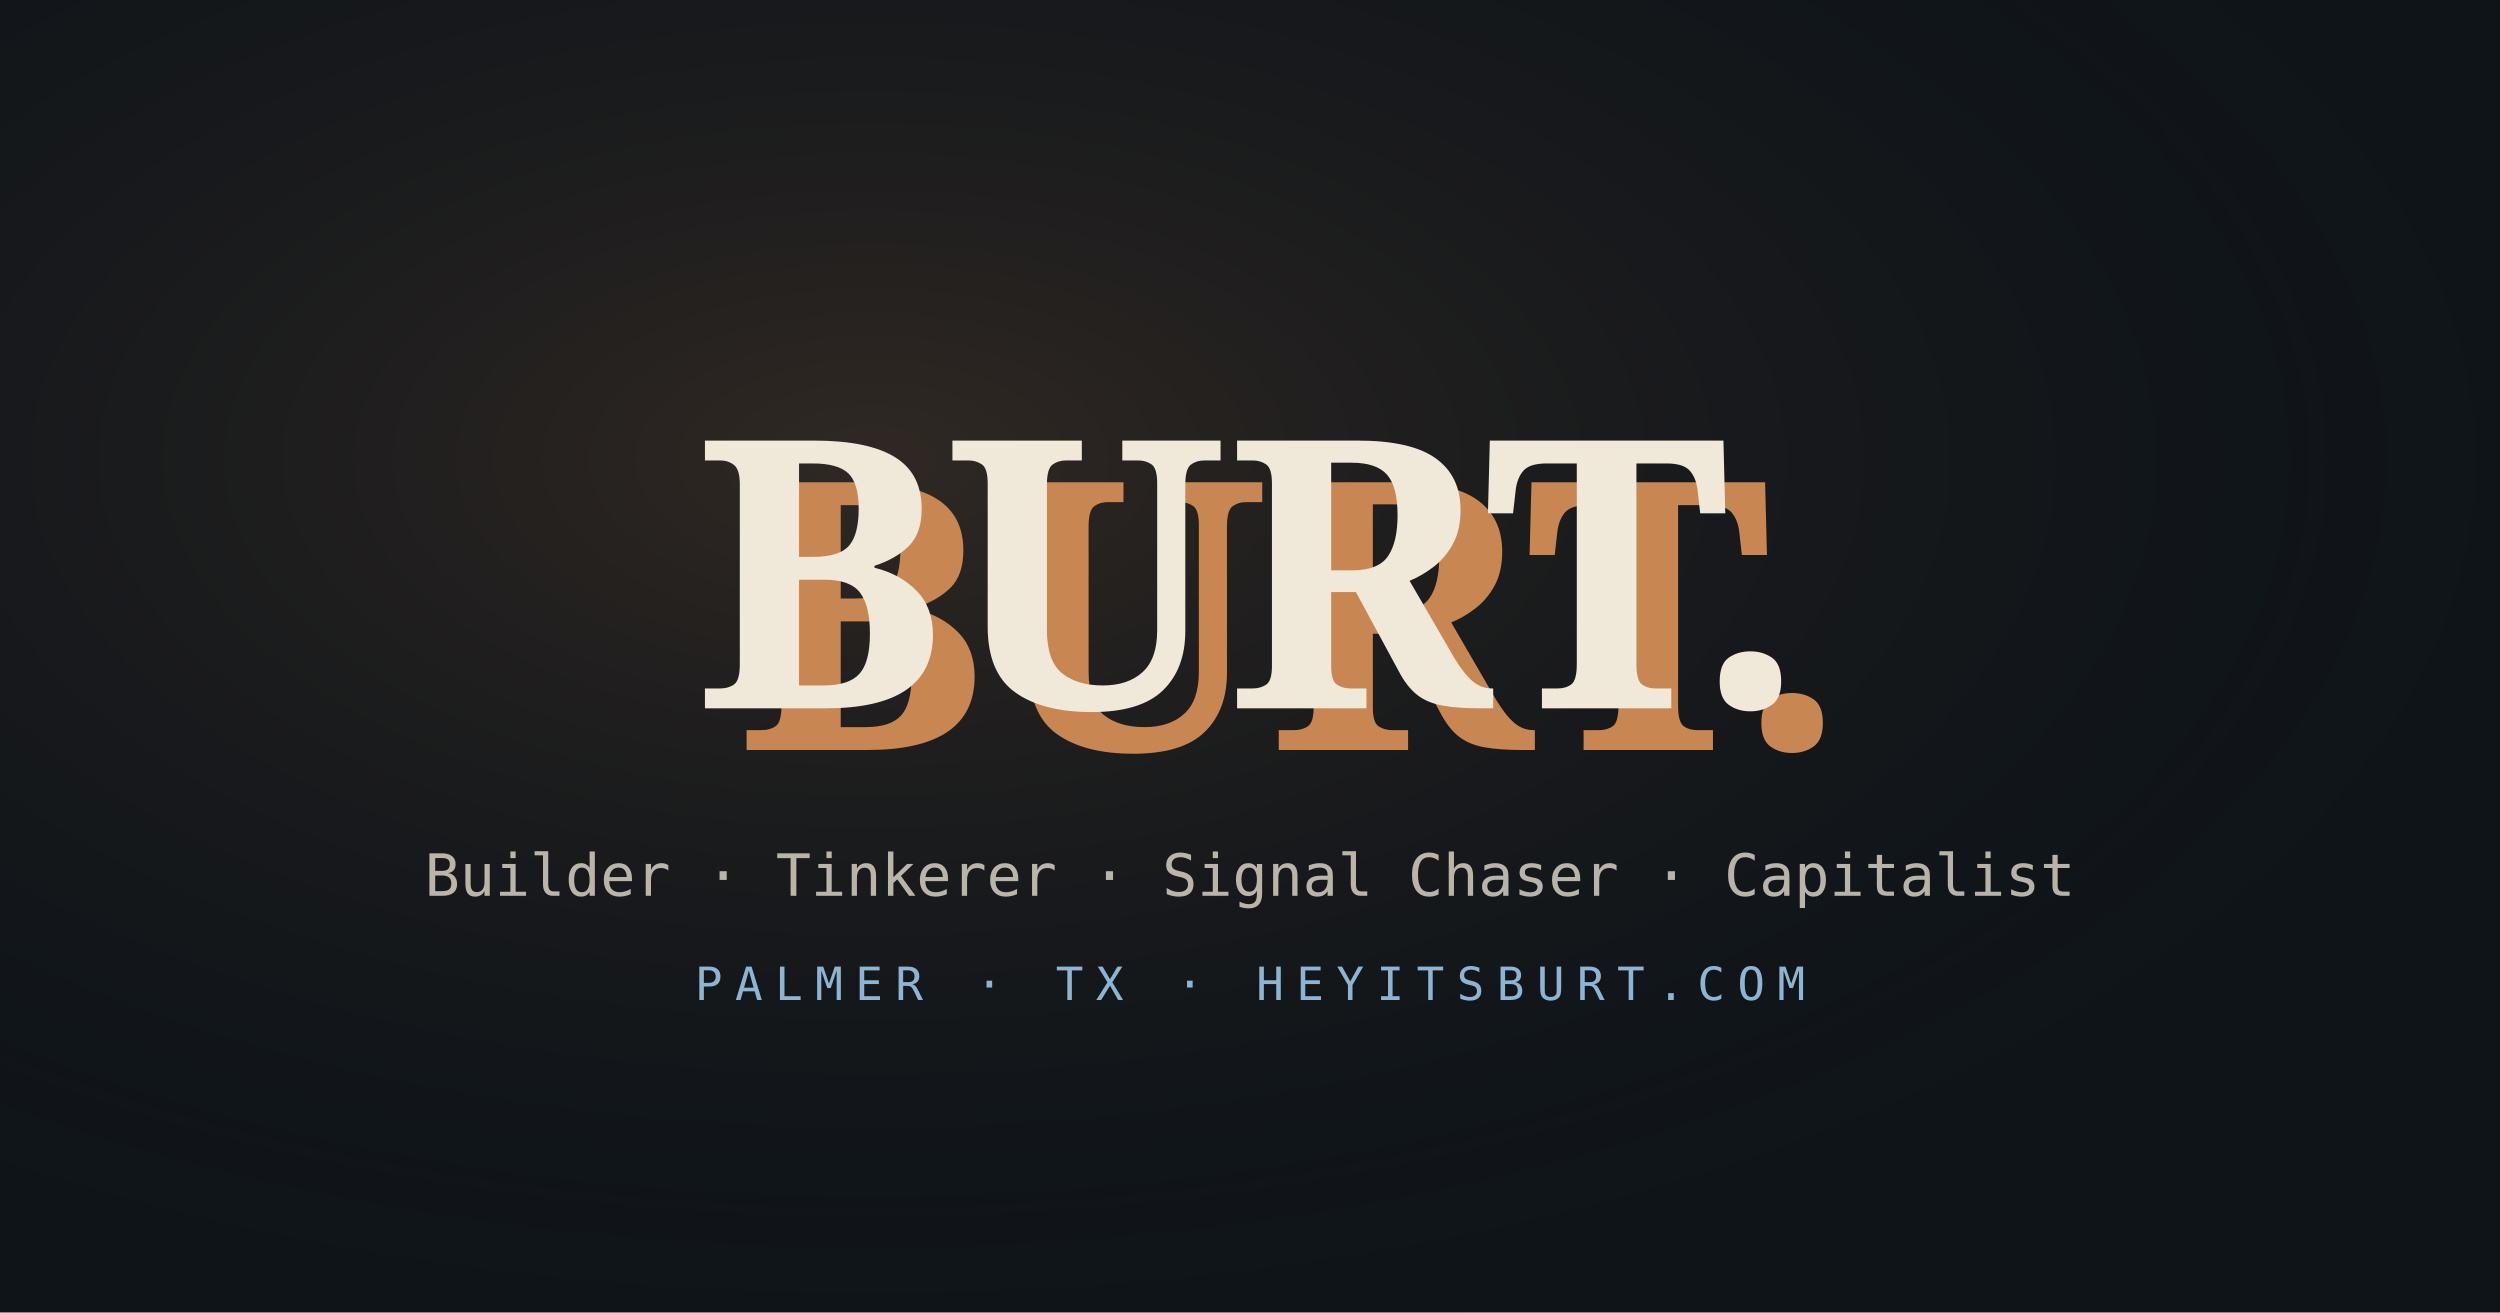
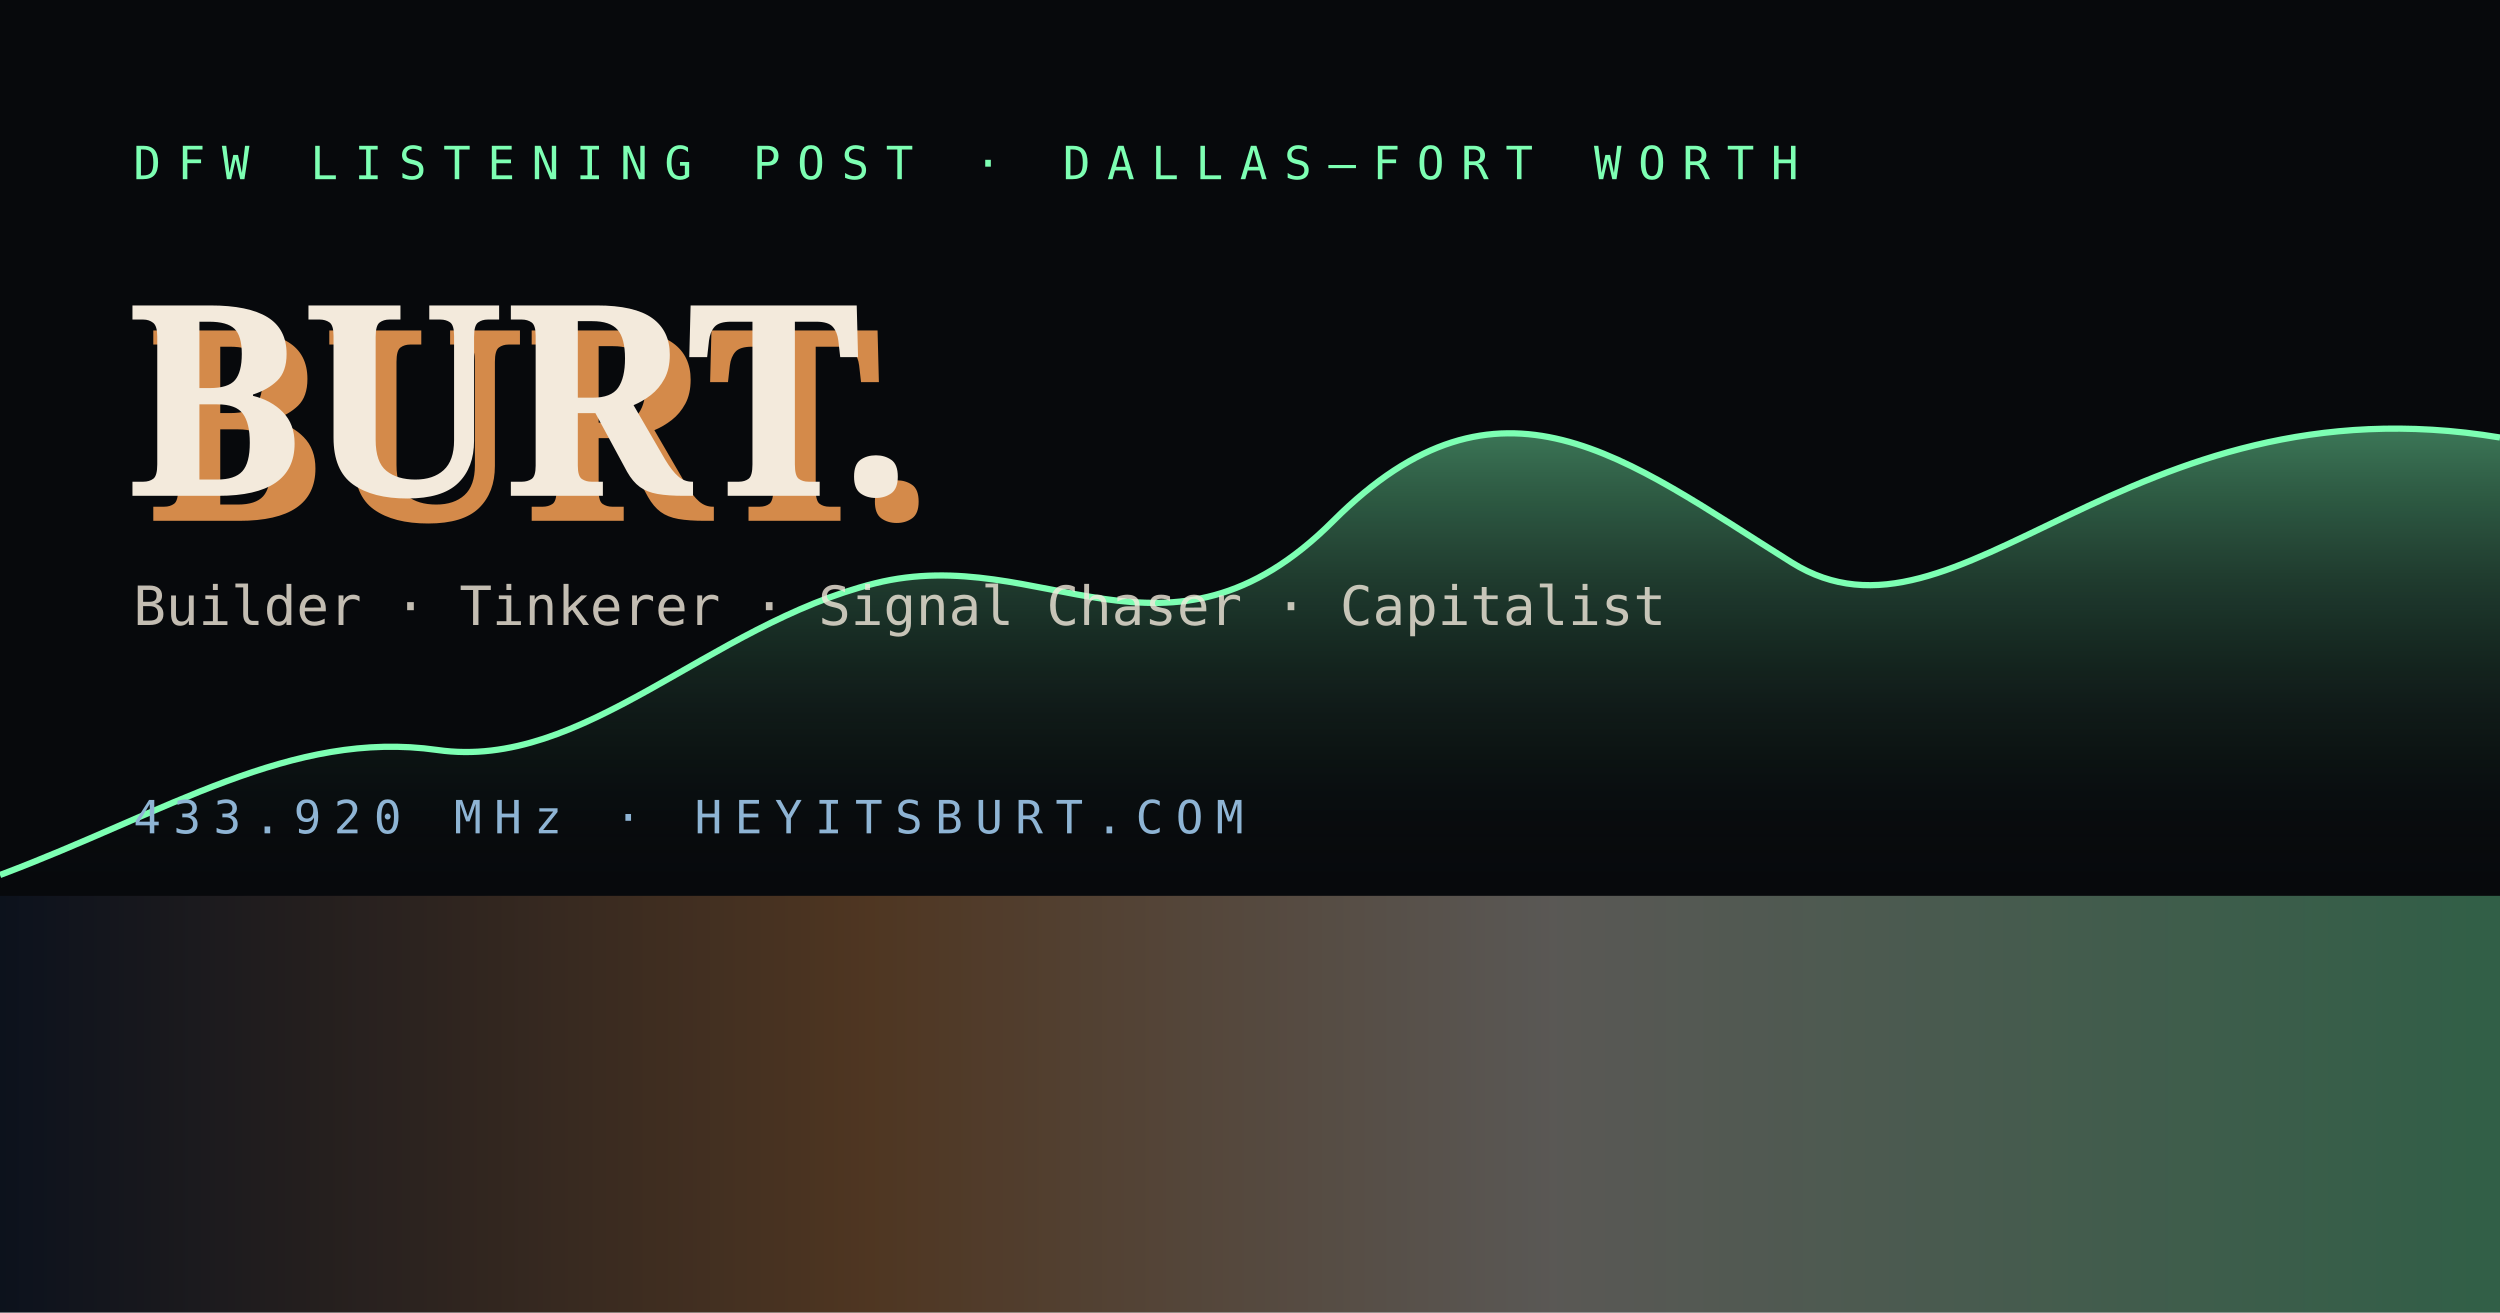
<svg xmlns="http://www.w3.org/2000/svg" viewBox="0 0 1200 630">
-   <rect width="1200" height="630" fill="#0f1419" />
-   <rect width="1200" height="630" fill="url(#glow)" />
+   <rect width="1200" height="630" fill="#07090c" />
  <defs>
-     <radialGradient id="glow" cx="35%" cy="35%" r="70%">
-       <stop offset="0%" stop-color="#c88652" stop-opacity="0.18" />
-       <stop offset="100%" stop-color="#0f1419" stop-opacity="0" />
-     </radialGradient>
+     <linearGradient id="scope" x1="0" y1="0" x2="0" y2="1">
+       <stop offset="0%" stop-color="#7dffb3" stop-opacity="0.45" />
+       <stop offset="100%" stop-color="#07090c" stop-opacity="0" />
+     </linearGradient>
+     <linearGradient id="water" x1="0" y1="0" x2="1" y2="0">
+       <stop offset="0%" stop-color="#12203a" />
+       <stop offset="35%" stop-color="#d48a4a" />
+       <stop offset="62%" stop-color="#f3eadc" />
+       <stop offset="100%" stop-color="#7dffb3" />
+     </linearGradient>
  </defs>
-   <text x="620" y="360" font-family="Georgia, serif" font-weight="900" font-size="180" text-anchor="middle" fill="#c88652">BURT.</text>
-   <text x="600" y="340" font-family="Georgia, serif" font-weight="900" font-size="180" text-anchor="middle" fill="#f0e8d8">BURT.</text>
-   <text x="600" y="430" font-family="monospace" font-size="28" text-anchor="middle" fill="#f0e8d8" opacity="0.75">Builder · Tinkerer · Signal Chaser · Capitalist</text>
-   <text x="600" y="480" font-family="monospace" font-size="22" text-anchor="middle" fill="#8eb4d4" letter-spacing="6">PALMER · TX · HEYITSBURT.COM</text>
+   <rect x="0" y="430" width="1200" height="200" fill="url(#water)" opacity="0.35" />
+   <path d="M0 420 C 80 390, 140 350, 210 360 S 340 300, 420 280 S 560 330, 640 250 S 780 220, 860 270 S 1020 180, 1200 210 L 1200 430 L 0 430 Z" fill="url(#scope)" />
+   <path d="M0 420 C 80 390, 140 350, 210 360 S 340 300, 420 280 S 560 330, 640 250 S 780 220, 860 270 S 1020 180, 1200 210" fill="none" stroke="#7dffb3" stroke-width="3" />
+   <text x="64" y="86" font-family="monospace" font-size="22" fill="#7dffb3" letter-spacing="8">DFW LISTENING POST · DALLAS–FORT WORTH</text>
+   <text x="70" y="250" font-family="Georgia, serif" font-weight="900" font-size="128" fill="#d48a4a">BURT.</text>
+   <text x="60" y="238" font-family="Georgia, serif" font-weight="900" font-size="128" fill="#f3eadc">BURT.</text>
+   <text x="64" y="300" font-family="monospace" font-size="26" fill="#f3eadc" opacity="0.8">Builder · Tinkerer · Signal Chaser · Capitalist</text>
+   <text x="64" y="400" font-family="monospace" font-size="22" fill="#8eb4d4" letter-spacing="6">433.920 MHz · HEYITSBURT.COM</text>
</svg>
